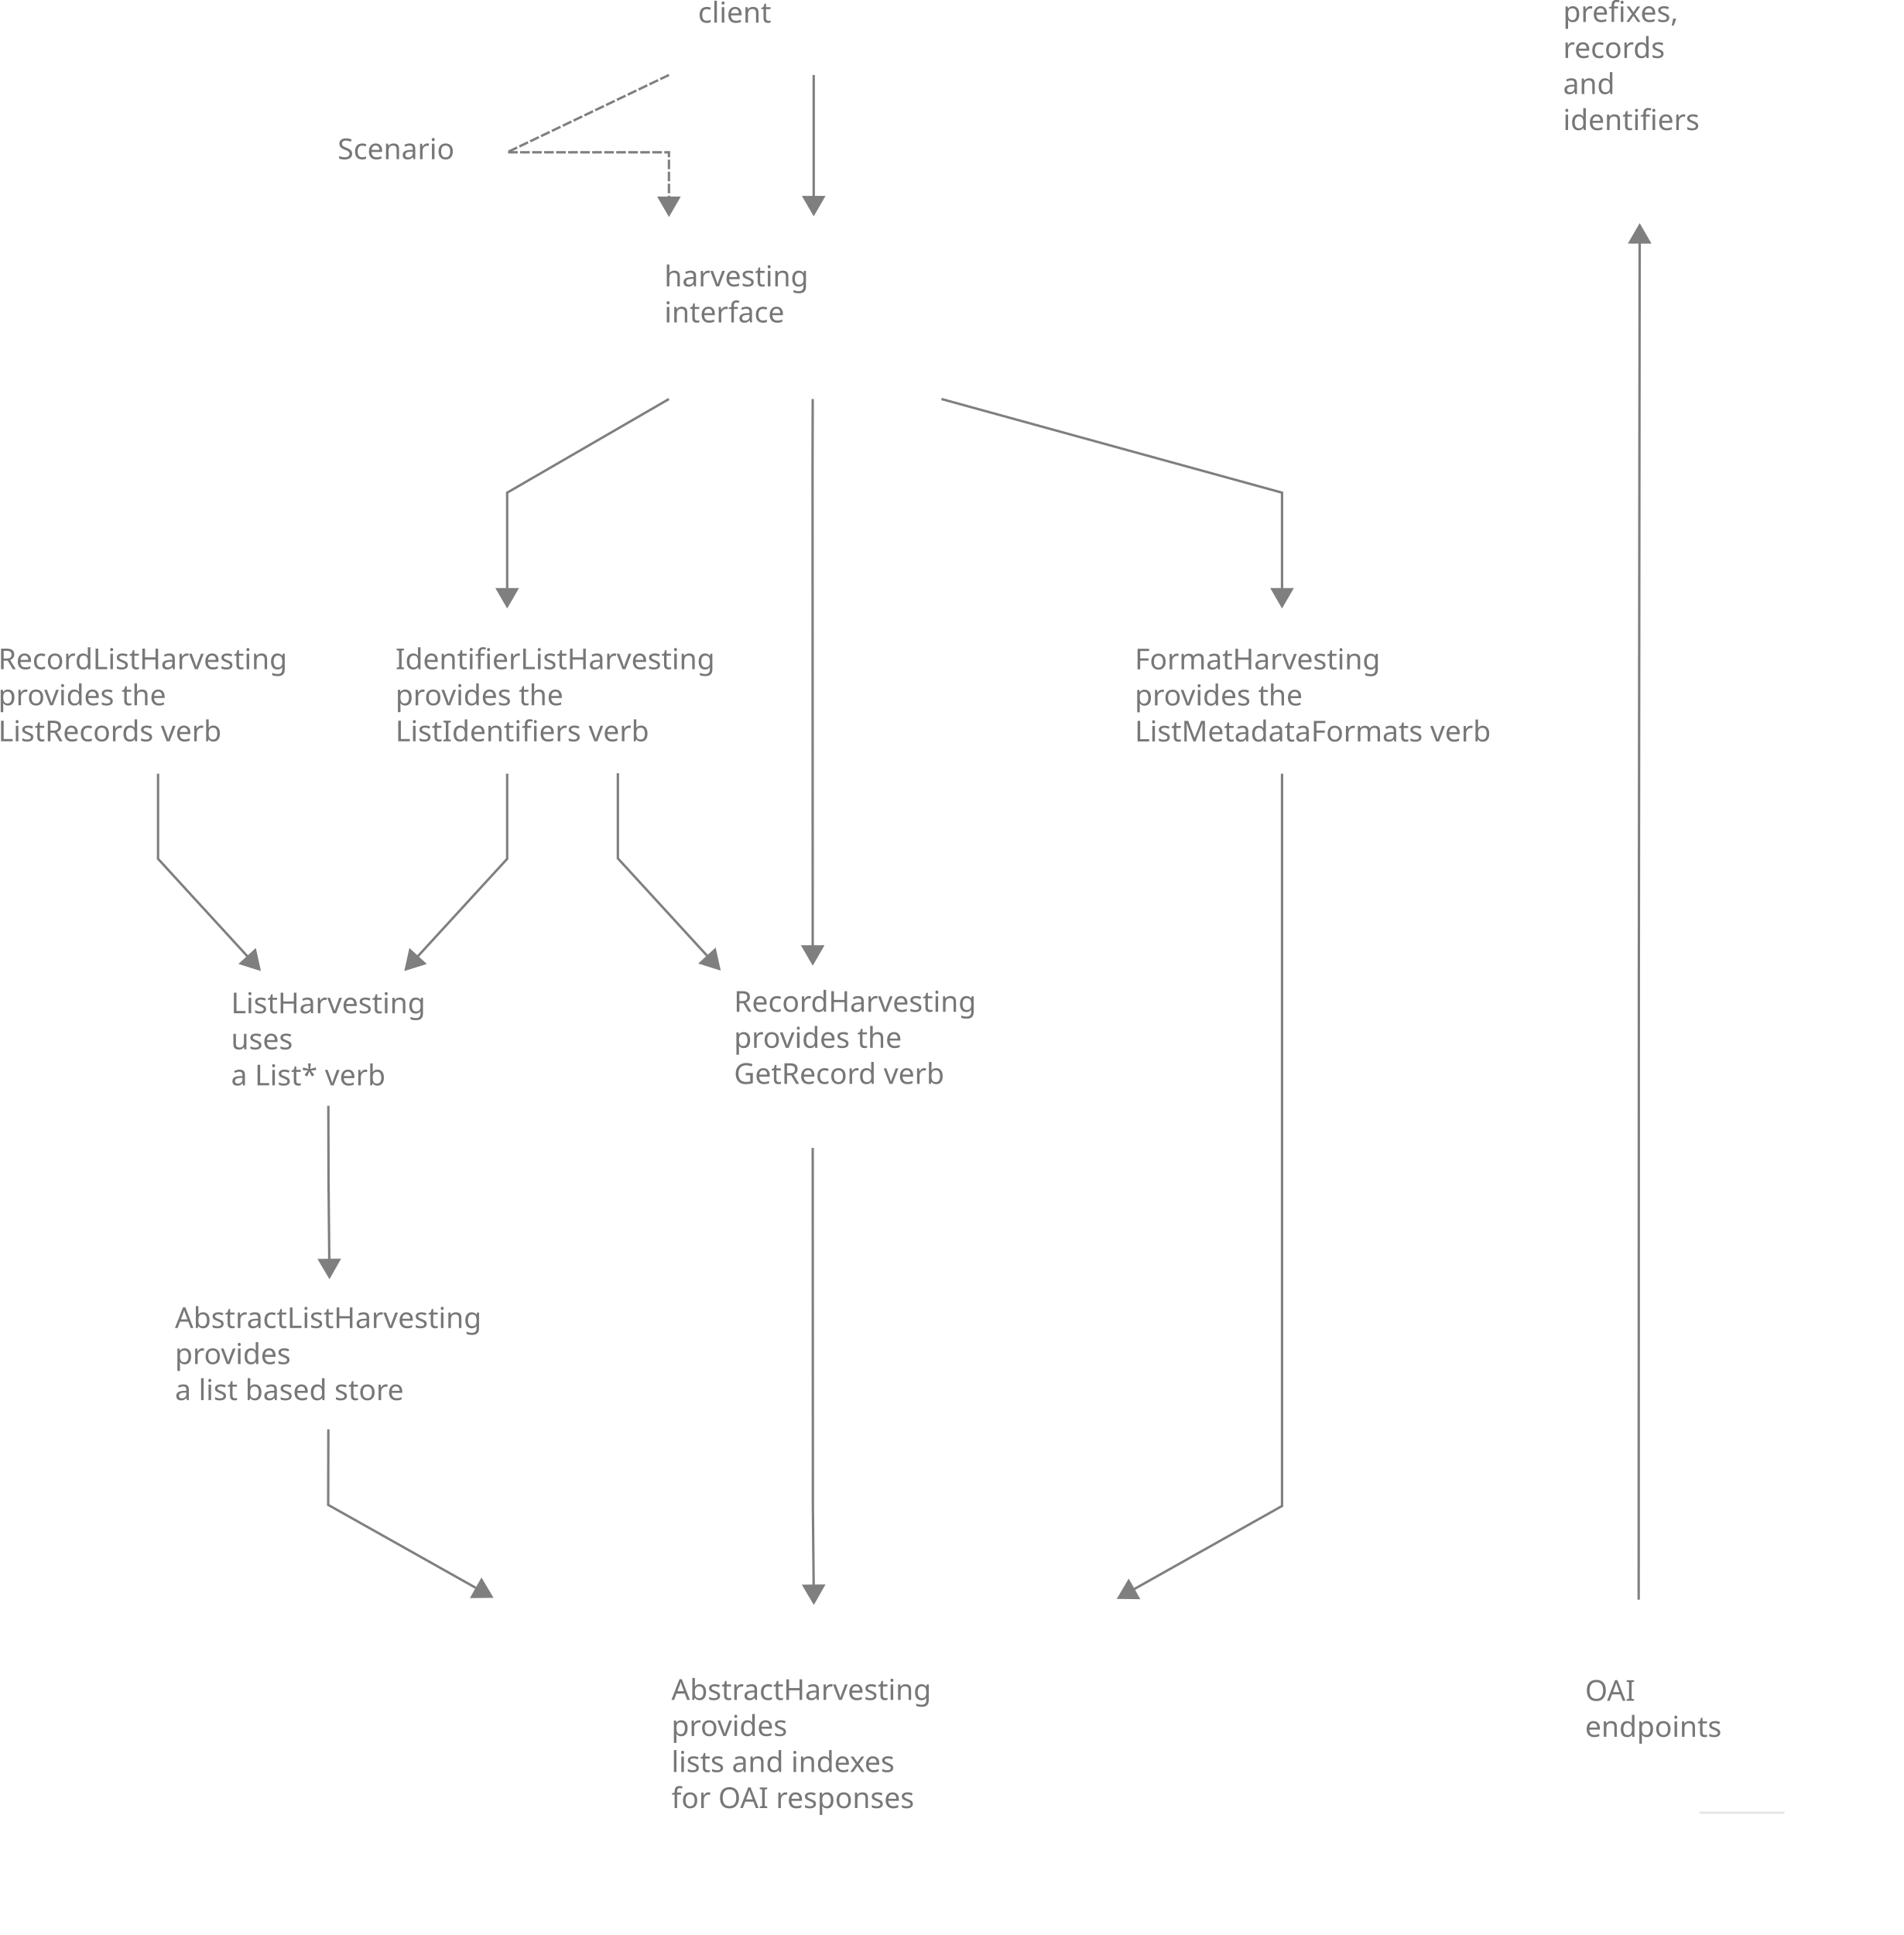
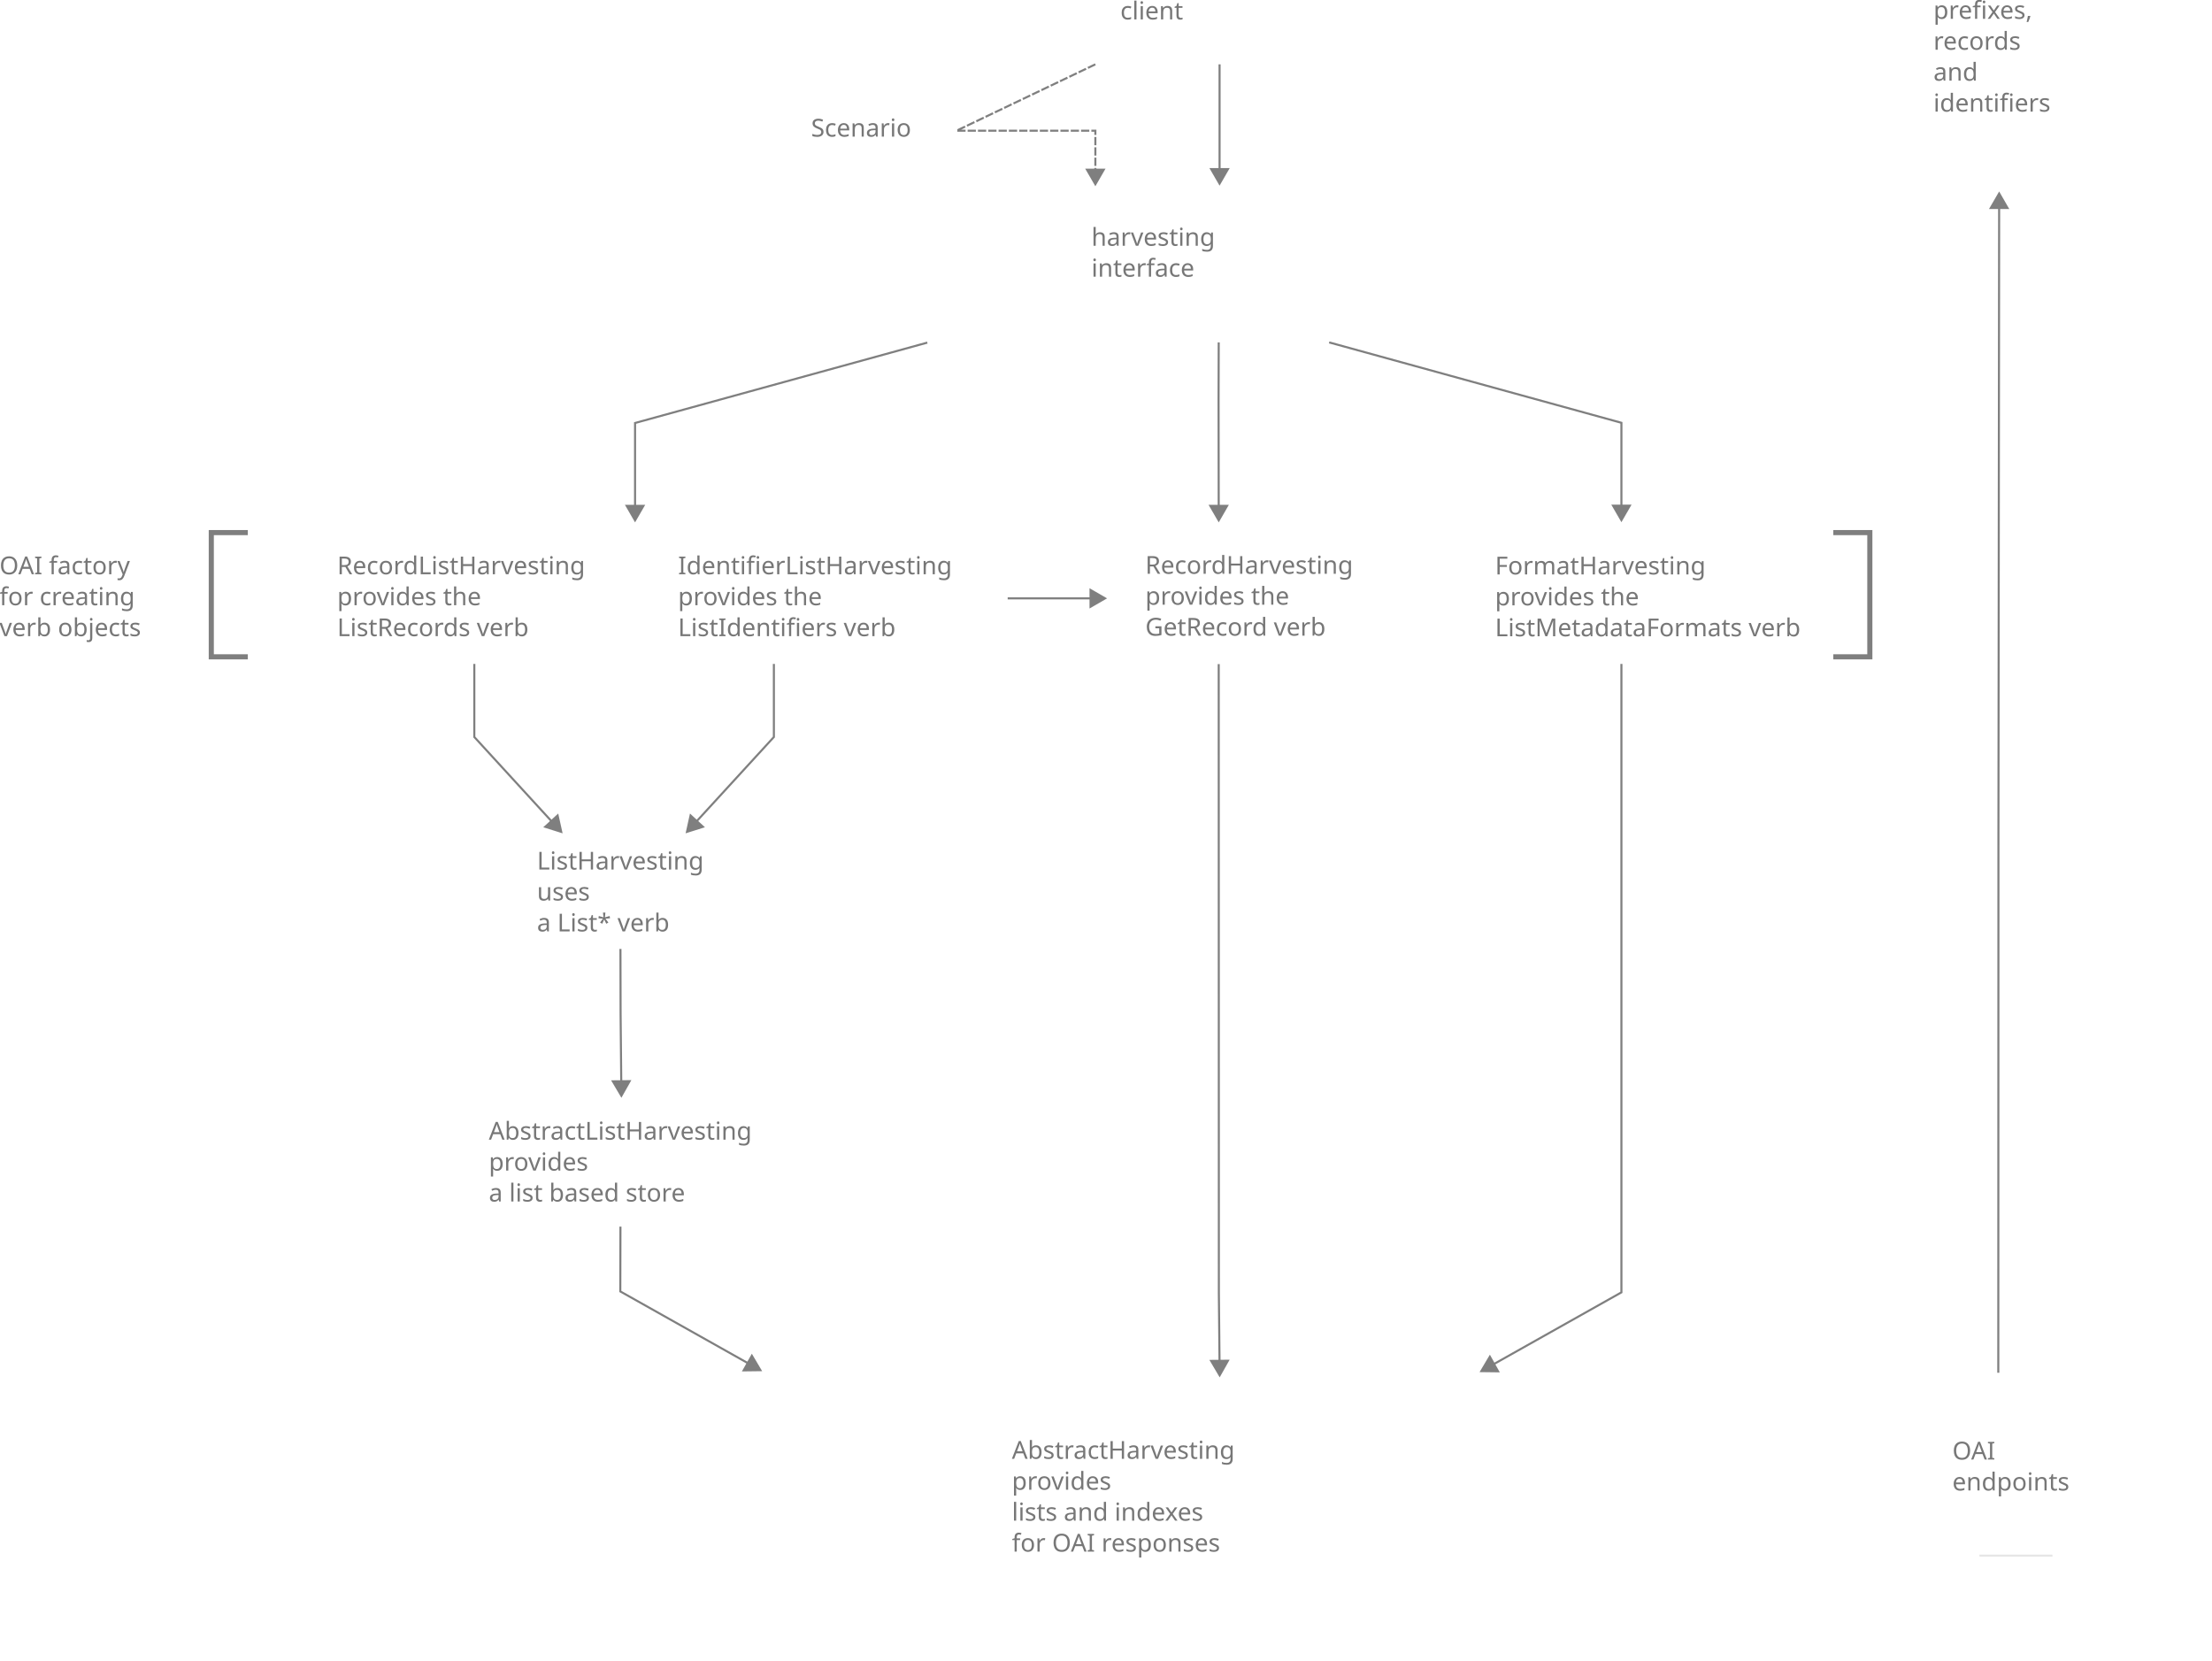
- <svg xmlns="http://www.w3.org/2000/svg" width="209.562mm" height="213.038mm" id="svg3027" version="1.1">
+ <svg xmlns="http://www.w3.org/2000/svg" width="283.828mm" height="213.038mm" id="svg3027" version="1.1">
  <defs id="defs3">
    <marker orient="auto" refY="0" refX="0" id="TriangleOutL" style="overflow:visible">
      <path id="path4526" d="m 5.77,0 -8.65,5 0,-10 8.65,5 z" style="fill-rule:evenodd;stroke:#000000;stroke-width:1pt" transform="scale(0.8,0.8)" />
    </marker>
    <marker orient="auto" refY="0" refX="0" id="marker4606" style="overflow:visible">
      <path id="path4608" d="m 5.77,0 -8.65,5 0,-10 8.65,5 z" style="fill-rule:evenodd;stroke:#000000;stroke-width:1pt" transform="scale(0.8,0.8)" />
    </marker>
    <marker orient="auto" refY="0" refX="0" id="marker4610" style="overflow:visible">
      <path id="path4612" d="m 5.77,0 -8.65,5 0,-10 8.65,5 z" style="fill-rule:evenodd;stroke:#000000;stroke-width:1pt" transform="scale(0.8,0.8)" />
    </marker>
    <marker orient="auto" refY="0" refX="0" id="marker4614" style="overflow:visible">
      <path id="path4616" d="m 5.77,0 -8.65,5 0,-10 8.65,5 z" style="fill-rule:evenodd;stroke:#000000;stroke-width:1pt" transform="scale(0.8,0.8)" />
    </marker>
    <marker orient="auto" refY="0" refX="0" id="marker4618" style="overflow:visible">
      <path id="path4620" d="m 5.77,0 -8.65,5 0,-10 8.65,5 z" style="fill-rule:evenodd;stroke:#000000;stroke-width:1pt" transform="scale(0.8,0.8)" />
    </marker>
    <marker orient="auto" refY="0" refX="0" id="marker4622" style="overflow:visible">
      <path id="path4624" d="m 5.77,0 -8.65,5 0,-10 8.65,5 z" style="fill-rule:evenodd;stroke:#000000;stroke-width:1pt" transform="scale(0.8,0.8)" />
    </marker>
    <marker orient="auto" refY="0" refX="0" id="marker4626" style="overflow:visible">
      <path id="path4628" d="m 5.77,0 -8.65,5 0,-10 8.65,5 z" style="fill-rule:evenodd;stroke:#000000;stroke-width:1pt" transform="scale(0.8,0.8)" />
    </marker>
    <marker orient="auto" refY="0" refX="0" id="marker4630" style="overflow:visible">
      <path id="path4632" d="m 5.77,0 -8.65,5 0,-10 8.65,5 z" style="fill-rule:evenodd;stroke:#000000;stroke-width:1pt" transform="scale(0.8,0.8)" />
    </marker>
    <marker orient="auto" refY="0" refX="0" id="marker4634" style="overflow:visible">
      <path id="path4636" d="m 5.77,0 -8.65,5 0,-10 8.65,5 z" style="fill-rule:evenodd;stroke:#000000;stroke-width:1pt" transform="scale(0.8,0.8)" />
    </marker>
    <marker orient="auto" refY="0" refX="0" id="marker4638" style="overflow:visible">
      <path id="path4640" d="m 5.77,0 -8.65,5 0,-10 8.65,5 z" style="fill-rule:evenodd;stroke:#000000;stroke-width:1pt" transform="scale(0.8,0.8)" />
    </marker>
    <marker orient="auto" refY="0" refX="0" id="marker4642" style="overflow:visible">
      <path id="path4644" d="m 5.77,0 -8.65,5 0,-10 8.65,5 z" style="fill-rule:evenodd;stroke:#000000;stroke-width:1pt" transform="scale(0.8,0.8)" />
    </marker>
    <marker orient="auto" refY="0" refX="0" id="marker4646" style="overflow:visible">
      <path id="path4648" d="m 5.77,0 -8.65,5 0,-10 8.65,5 z" style="fill-rule:evenodd;stroke:#000000;stroke-width:1pt" transform="scale(0.8,0.8)" />
    </marker>
  </defs>
-   <text xml:space="preserve" style="font-style:normal;font-weight:normal;font-size:12px;line-height:125%;font-family:Sans;letter-spacing:0px;word-spacing:0px;opacity:0.535;fill:#000000;fill-opacity:1;stroke:none" x="164.562" y="278.465" id="text3015">
-     <tspan x="164.562" y="278.465" id="tspan3240">IdentifierListHarvesting</tspan>
-     <tspan x="164.562" y="293.465" id="tspan3600">provides the</tspan>
-     <tspan x="164.562" y="308.465" id="tspan4221">ListIdentifiers verb </tspan>
-     <tspan x="164.562" y="323.465" id="tspan3602" />
+   <text xml:space="preserve" style="font-style:normal;font-weight:normal;font-size:12px;line-height:125%;font-family:Sans;letter-spacing:0px;word-spacing:0px;opacity:0.535;fill:#000000;fill-opacity:1;stroke:none" x="328.819" y="278.465" id="text3015">
+     <tspan x="328.819" y="278.465" id="tspan3240">IdentifierListHarvesting</tspan>
+     <tspan x="328.819" y="293.465" id="tspan3600">provides the</tspan>
+     <tspan x="328.819" y="308.465" id="tspan4221">ListIdentifiers verb </tspan>
+     <tspan x="328.819" y="323.465" id="tspan3602" />
  </text>
-   <text xml:space="preserve" style="font-style:normal;font-weight:normal;font-size:12px;line-height:125%;font-family:Sans;letter-spacing:0px;word-spacing:0px;opacity:0.535;fill:#000000;fill-opacity:1;stroke:none" x="276.461" y="119.168" id="text3180">
-     <tspan x="276.461" y="119.168" id="tspan3182">harvesting</tspan>
-     <tspan x="276.461" y="134.168" id="tspan4265">interface</tspan>
+   <text xml:space="preserve" style="font-style:normal;font-weight:normal;font-size:12px;line-height:125%;font-family:Sans;letter-spacing:0px;word-spacing:0px;opacity:0.535;fill:#000000;fill-opacity:1;stroke:none" x="529.3" y="119.168" id="text3180">
+     <tspan x="529.3" y="119.168" id="tspan3182">harvesting</tspan>
+     <tspan x="529.3" y="134.168" id="tspan4265">interface</tspan>
  </text>
-   <text xml:space="preserve" style="font-style:normal;font-weight:normal;font-size:12px;line-height:125%;font-family:Sans;letter-spacing:0px;word-spacing:0px;opacity:0.535;fill:#000000;fill-opacity:1;stroke:none" x="96.161" y="421.637" id="text3186">
-     <tspan x="96.161" y="421.637" id="tspan3188">ListHarvesting</tspan>
-     <tspan x="96.161" y="436.637" id="tspan4227">uses </tspan>
-     <tspan x="96.161" y="451.637" id="tspan4247">a List* verb</tspan>
+   <text xml:space="preserve" style="font-style:normal;font-weight:normal;font-size:12px;line-height:125%;font-family:Sans;letter-spacing:0px;word-spacing:0px;opacity:0.535;fill:#000000;fill-opacity:1;stroke:none" x="260.418" y="421.637" id="text3186">
+     <tspan x="260.418" y="421.637" id="tspan3188">ListHarvesting</tspan>
+     <tspan x="260.418" y="436.637" id="tspan4227">uses </tspan>
+     <tspan x="260.418" y="451.637" id="tspan4247">a List* verb</tspan>
  </text>
-   <path id="path3192" d="m 65.77,321.937 0,35.433 38.976,42.52" style="opacity:0.5;fill:none;stroke:#000000;stroke-width:1;stroke-linecap:butt;stroke-linejoin:miter;stroke-miterlimit:4;stroke-dasharray:none;stroke-dashoffset:0;stroke-opacity:1;marker-end:url(#TriangleOutL)" />
-   <path style="opacity:0.5;fill:none;stroke:#000000;stroke-width:1;stroke-linecap:butt;stroke-linejoin:miter;stroke-miterlimit:4;stroke-dasharray:none;stroke-dashoffset:0;stroke-opacity:1;marker-end:url(#TriangleOutL)" d="m 136.637,460.126 0.071,31.433 0.341,35.07" id="path3202" />
-   <text xml:space="preserve" style="font-style:normal;font-weight:normal;font-size:12px;line-height:125%;font-family:Sans;letter-spacing:0px;word-spacing:0px;opacity:0.535;fill:#000000;fill-opacity:1;stroke:none" x="72.807" y="552.607" id="text3214">
-     <tspan x="72.807" y="552.607" id="tspan3218">AbstractListHarvesting</tspan>
-     <tspan x="72.807" y="567.607" id="tspan4229">provides </tspan>
-     <tspan x="72.807" y="582.607" id="tspan4255">a list based store</tspan>
+   <path id="path3192" d="m 230.027,321.937 0,35.433 38.976,42.52" style="opacity:0.5;fill:none;stroke:#000000;stroke-width:1;stroke-linecap:butt;stroke-linejoin:miter;stroke-miterlimit:4;stroke-dasharray:none;stroke-dashoffset:0;stroke-opacity:1;marker-end:url(#TriangleOutL)" />
+   <path style="opacity:0.5;fill:none;stroke:#000000;stroke-width:1;stroke-linecap:butt;stroke-linejoin:miter;stroke-miterlimit:4;stroke-dasharray:none;stroke-dashoffset:0;stroke-opacity:1;marker-end:url(#TriangleOutL)" d="m 300.893,460.126 0.071,31.433 0.341,35.07" id="path3202" />
+   <text xml:space="preserve" style="font-style:normal;font-weight:normal;font-size:12px;line-height:125%;font-family:Sans;letter-spacing:0px;word-spacing:0px;opacity:0.535;fill:#000000;fill-opacity:1;stroke:none" x="237.064" y="552.607" id="text3214">
+     <tspan x="237.064" y="552.607" id="tspan3218">AbstractListHarvesting</tspan>
+     <tspan x="237.064" y="567.607" id="tspan4229">provides </tspan>
+     <tspan x="237.064" y="582.607" id="tspan4255">a list based store</tspan>
  </text>
-   <text id="text3226" y="707.364" x="279.412" style="font-style:normal;font-weight:normal;font-size:12px;line-height:125%;font-family:Sans;letter-spacing:0px;word-spacing:0px;opacity:0.535;fill:#000000;fill-opacity:1;stroke:none" xml:space="preserve">
-     <tspan id="tspan3230" y="707.364" x="279.412">AbstractHarvesting</tspan>
-     <tspan y="722.364" x="279.412" id="tspan4250">provides </tspan>
-     <tspan y="737.364" x="279.412" id="tspan4251">lists and indexes</tspan>
-     <tspan y="752.364" x="279.412" id="tspan4254">for OAI responses</tspan>
+   <text id="text3226" y="707.364" x="490.731" style="font-style:normal;font-weight:normal;font-size:12px;line-height:125%;font-family:Sans;letter-spacing:0px;word-spacing:0px;opacity:0.535;fill:#000000;fill-opacity:1;stroke:none" xml:space="preserve">
+     <tspan id="tspan3230" y="707.364" x="490.731">AbstractHarvesting</tspan>
+     <tspan y="722.364" x="490.731" id="tspan4250">provides </tspan>
+     <tspan y="737.364" x="490.731" id="tspan4251">lists and indexes</tspan>
+     <tspan y="752.364" x="490.731" id="tspan4254">for OAI responses</tspan>
  </text>
-   <path id="path3232" d="m 136.637,594.771 -0.071,31.433 63.851,35.89" style="opacity:0.5;fill:none;stroke:#000000;stroke-width:1;stroke-linecap:butt;stroke-linejoin:miter;stroke-miterlimit:4;stroke-dasharray:none;stroke-dashoffset:0;stroke-opacity:1;marker-end:url(#TriangleOutL)" />
-   <text xml:space="preserve" style="font-style:normal;font-weight:normal;font-size:12px;line-height:125%;font-family:Sans;letter-spacing:0px;word-spacing:0px;opacity:0.535;fill:#000000;fill-opacity:1;stroke:none" x="659.593" y="707.717" id="text3403">
-     <tspan x="659.593" y="707.717" id="tspan3427">OAI </tspan>
-     <tspan x="659.593" y="722.717" id="tspan3616">endpoints</tspan>
+   <path id="path3232" d="m 300.893,594.771 -0.071,31.433 63.851,35.89" style="opacity:0.5;fill:none;stroke:#000000;stroke-width:1;stroke-linecap:butt;stroke-linejoin:miter;stroke-miterlimit:4;stroke-dasharray:none;stroke-dashoffset:0;stroke-opacity:1;marker-end:url(#TriangleOutL)" />
+   <text xml:space="preserve" style="font-style:normal;font-weight:normal;font-size:12px;line-height:125%;font-family:Sans;letter-spacing:0px;word-spacing:0px;opacity:0.535;fill:#000000;fill-opacity:1;stroke:none" x="946.796" y="707.717" id="text3403">
+     <tspan x="946.796" y="707.717" id="tspan3427">OAI </tspan>
+     <tspan x="946.796" y="722.717" id="tspan3616">endpoints</tspan>
  </text>
-   <text id="text3421" y="9.117" x="650.446" style="font-style:normal;font-weight:normal;font-size:12px;line-height:125%;font-family:Sans;letter-spacing:0px;word-spacing:0px;opacity:0.535;fill:#000000;fill-opacity:1;stroke:none" xml:space="preserve">
-     <tspan id="tspan3423" y="9.117" x="650.446">prefixes,</tspan>
-     <tspan y="24.117" x="650.446" id="tspan4253">records</tspan>
-     <tspan y="39.117" x="650.446" id="tspan3668">and </tspan>
-     <tspan y="54.117" x="650.446" id="tspan4252">identifiers</tspan>
+   <text id="text3421" y="9.117" x="937.649" style="font-style:normal;font-weight:normal;font-size:12px;line-height:125%;font-family:Sans;letter-spacing:0px;word-spacing:0px;opacity:0.535;fill:#000000;fill-opacity:1;stroke:none" xml:space="preserve">
+     <tspan id="tspan3423" y="9.117" x="937.649">prefixes,</tspan>
+     <tspan y="24.117" x="937.649" id="tspan4253">records</tspan>
+     <tspan y="39.117" x="937.649" id="tspan3668">and </tspan>
+     <tspan y="54.117" x="937.649" id="tspan4252">identifiers</tspan>
  </text>
-   <path id="path3425" d="m 681.894,665.638 0.071,-262.415 0.341,-304.7" style="opacity:0.5;fill:none;stroke:#000000;stroke-width:1;stroke-linecap:butt;stroke-linejoin:miter;stroke-miterlimit:4;stroke-dasharray:none;stroke-dashoffset:0;stroke-opacity:1;marker-end:url(#TriangleOutL)" />
-   <text id="text3606" y="278.465" x="-0.721" style="font-style:normal;font-weight:normal;font-size:12px;line-height:125%;font-family:Sans;letter-spacing:0px;word-spacing:0px;opacity:0.535;fill:#000000;fill-opacity:1;stroke:none" xml:space="preserve">
-     <tspan id="tspan3608" y="278.465" x="-0.721">RecordListHarvesting</tspan>
-     <tspan id="tspan3610" y="293.465" x="-0.721">provides the </tspan>
-     <tspan y="308.465" x="-0.721" id="tspan4219">ListRecords verb </tspan>
-     <tspan id="tspan3612" y="323.465" x="-0.721" />
+   <path id="path3425" d="m 969.097,665.638 0.071,-262.415 0.341,-304.7" style="opacity:0.5;fill:none;stroke:#000000;stroke-width:1;stroke-linecap:butt;stroke-linejoin:miter;stroke-miterlimit:4;stroke-dasharray:none;stroke-dashoffset:0;stroke-opacity:1;marker-end:url(#TriangleOutL)" />
+   <text id="text3606" y="278.465" x="163.536" style="font-style:normal;font-weight:normal;font-size:12px;line-height:125%;font-family:Sans;letter-spacing:0px;word-spacing:0px;opacity:0.535;fill:#000000;fill-opacity:1;stroke:none" xml:space="preserve">
+     <tspan id="tspan3608" y="278.465" x="163.536">RecordListHarvesting</tspan>
+     <tspan id="tspan3610" y="293.465" x="163.536">provides the </tspan>
+     <tspan y="308.465" x="163.536" id="tspan4219">ListRecords verb </tspan>
+     <tspan id="tspan3612" y="323.465" x="163.536" />
  </text>
-   <path id="path3628" d="m 338.193,477.656 0.071,149.465 0.341,35.07" style="opacity:0.5;fill:none;stroke:#000000;stroke-width:1;stroke-linecap:butt;stroke-linejoin:miter;stroke-miterlimit:4;stroke-dasharray:none;stroke-dashoffset:0;stroke-opacity:1;marker-end:url(#TriangleOutL)" />
-   <path style="opacity:0.5;fill:none;stroke:#000000;stroke-width:1;stroke-linecap:butt;stroke-linejoin:miter;stroke-miterlimit:4;stroke-dasharray:none;stroke-dashoffset:0;stroke-opacity:1;marker-end:url(#TriangleOutL)" d="m 533.487,321.937 0,304.724 -63.851,35.89" id="path3630" />
-   <text id="text3646" y="278.532" x="472.213" style="font-style:normal;font-weight:normal;font-size:12px;line-height:125%;font-family:Sans;letter-spacing:0px;word-spacing:0px;opacity:0.535;fill:#000000;fill-opacity:1;stroke:none" xml:space="preserve">
-     <tspan id="tspan3648" y="278.532" x="472.213">FormatHarvesting</tspan>
-     <tspan id="tspan3650" y="293.532" x="472.213">provides the</tspan>
-     <tspan y="308.532" x="472.213" id="tspan4225">ListMetadataFormats verb</tspan>
+   <path id="path3628" d="m 591.032,322.034 0.071,305.087 0.341,35.07" style="opacity:0.5;fill:none;stroke:#000000;stroke-width:1;stroke-linecap:butt;stroke-linejoin:miter;stroke-miterlimit:4;stroke-dasharray:none;stroke-dashoffset:0;stroke-opacity:1;marker-end:url(#TriangleOutL)" />
+   <path style="opacity:0.5;fill:none;stroke:#000000;stroke-width:1;stroke-linecap:butt;stroke-linejoin:miter;stroke-miterlimit:4;stroke-dasharray:none;stroke-dashoffset:0;stroke-opacity:1;marker-end:url(#TriangleOutL)" d="m 786.326,321.937 0,304.724 -63.851,35.89" id="path3630" />
+   <text id="text3646" y="278.532" x="725.052" style="font-style:normal;font-weight:normal;font-size:12px;line-height:125%;font-family:Sans;letter-spacing:0px;word-spacing:0px;opacity:0.535;fill:#000000;fill-opacity:1;stroke:none" xml:space="preserve">
+     <tspan id="tspan3648" y="278.532" x="725.052">FormatHarvesting</tspan>
+     <tspan id="tspan3650" y="293.532" x="725.052">provides the</tspan>
+     <tspan y="308.532" x="725.052" id="tspan4225">ListMetadataFormats verb</tspan>
  </text>
-   <path style="opacity:0.5;fill:none;stroke:#000000;stroke-width:1;stroke-linecap:butt;stroke-linejoin:miter;stroke-miterlimit:4;stroke-dasharray:none;stroke-dashoffset:0;stroke-opacity:1;marker-end:url(#TriangleOutL)" d="m 338.193,166.031 -0.071,28.028 0.071,202.1" id="path3656" />
-   <path id="path3662" d="m 278.369,166.031 -67.323,38.976 0,42.52" style="opacity:0.5;fill:none;stroke:#000000;stroke-width:1;stroke-linecap:butt;stroke-linejoin:miter;stroke-miterlimit:4;stroke-dasharray:none;stroke-dashoffset:0;stroke-opacity:1;marker-end:url(#TriangleOutL)" />
-   <path style="opacity:0.5;fill:none;stroke:#000000;stroke-width:1;stroke-linecap:butt;stroke-linejoin:miter;stroke-miterlimit:4;stroke-dasharray:none;stroke-dashoffset:0;stroke-opacity:1;marker-end:url(#TriangleOutL)" d="m 211.046,321.937 0,35.433 -38.976,42.52" id="path4856" />
-   <path id="path5812" d="m 391.755,166.031 141.732,38.976 0,42.52" style="opacity:0.5;fill:none;stroke:#000000;stroke-width:1;stroke-linecap:butt;stroke-linejoin:miter;stroke-miterlimit:4;stroke-dasharray:none;stroke-dashoffset:0;stroke-opacity:1;marker-end:url(#TriangleOutL)" />
-   <text id="text6082" y="877.98" x="150.721" style="font-style:normal;font-weight:normal;font-size:12px;line-height:125%;font-family:Sans;letter-spacing:0px;word-spacing:0px;opacity:0.535;fill:#000000;fill-opacity:1;stroke:none" xml:space="preserve">
-     <tspan id="tspan6084" y="877.98" x="150.721" />
+   <path style="opacity:0.5;fill:none;stroke:#000000;stroke-width:1;stroke-linecap:butt;stroke-linejoin:miter;stroke-miterlimit:4;stroke-dasharray:none;stroke-dashoffset:0;stroke-opacity:1;marker-end:url(#TriangleOutL)" d="m 591.032,166.031 -0.071,28.028 0.071,53.565" id="path3656" />
+   <path style="opacity:0.5;fill:none;stroke:#000000;stroke-width:1;stroke-linecap:butt;stroke-linejoin:miter;stroke-miterlimit:4;stroke-dasharray:none;stroke-dashoffset:0;stroke-opacity:1;marker-end:url(#TriangleOutL)" d="m 375.303,321.937 0,35.433 -38.976,42.52" id="path4856" />
+   <path id="path5812" d="m 644.594,166.031 141.732,38.976 0,42.52" style="opacity:0.5;fill:none;stroke:#000000;stroke-width:1;stroke-linecap:butt;stroke-linejoin:miter;stroke-miterlimit:4;stroke-dasharray:none;stroke-dashoffset:0;stroke-opacity:1;marker-end:url(#TriangleOutL)" />
+   <text id="text6082" y="877.98" x="403.561" style="font-style:normal;font-weight:normal;font-size:12px;line-height:125%;font-family:Sans;letter-spacing:0px;word-spacing:0px;opacity:0.535;fill:#000000;fill-opacity:1;stroke:none" xml:space="preserve">
+     <tspan id="tspan6084" y="877.98" x="403.561" />
  </text>
-   <text id="text4228" y="870.448" x="-486.846" style="font-style:normal;font-weight:normal;font-size:12px;line-height:125%;font-family:Sans;letter-spacing:0px;word-spacing:0px;opacity:0.535;fill:#000000;fill-opacity:1;stroke:none" xml:space="preserve">
-     <tspan id="tspan4230" y="870.448" x="-486.846" />
+   <text id="text4228" y="870.448" x="-234.006" style="font-style:normal;font-weight:normal;font-size:12px;line-height:125%;font-family:Sans;letter-spacing:0px;word-spacing:0px;opacity:0.535;fill:#000000;fill-opacity:1;stroke:none" xml:space="preserve">
+     <tspan id="tspan4230" y="870.448" x="-234.006" />
  </text>
-   <flowRoot xml:space="preserve" id="flowRoot4232" style="font-style:normal;font-weight:normal;font-size:40px;line-height:125%;font-family:Sans;letter-spacing:0px;word-spacing:0px;fill:#000000;fill-opacity:1;stroke:none;stroke-width:1px;stroke-linecap:butt;stroke-linejoin:miter;stroke-opacity:1" transform="translate(-777.9309,915.7139)">
+   <flowRoot xml:space="preserve" id="flowRoot4232" style="font-style:normal;font-weight:normal;font-size:40px;line-height:125%;font-family:Sans;letter-spacing:0px;word-spacing:0px;fill:#000000;fill-opacity:1;stroke:none;stroke-width:1px;stroke-linecap:butt;stroke-linejoin:miter;stroke-opacity:1" transform="translate(-525.0915,915.7139)">
    <flowRegion id="flowRegion4234">
      <rect id="rect4236" width="191.339" height="109.843" x="220.079" y="-97.617" />
    </flowRegion>
    <flowPara id="flowPara4238" />
  </flowRoot>
-   <flowRoot xml:space="preserve" id="flowRoot4240" style="font-style:normal;font-weight:normal;font-size:40px;line-height:125%;font-family:Sans;letter-spacing:0px;word-spacing:0px;fill:#000000;fill-opacity:1;stroke:none;stroke-width:1px;stroke-linecap:butt;stroke-linejoin:miter;stroke-opacity:1" transform="translate(-777.9309,915.7139)">
+   <flowRoot xml:space="preserve" id="flowRoot4240" style="font-style:normal;font-weight:normal;font-size:40px;line-height:125%;font-family:Sans;letter-spacing:0px;word-spacing:0px;fill:#000000;fill-opacity:1;stroke:none;stroke-width:1px;stroke-linecap:butt;stroke-linejoin:miter;stroke-opacity:1" transform="translate(-525.0915,915.7139)">
    <flowRegion id="flowRegion4242">
      <rect id="rect4244" width="141.732" height="70.866" x="234.253" y="-86.987" />
    </flowRegion>
    <flowPara id="flowPara4246" />
  </flowRoot>
-   <path id="path4236" d="m 257.109,321.75 0,35.433 38.976,42.52" style="opacity:0.5;fill:none;stroke:#000000;stroke-width:1;stroke-linecap:butt;stroke-linejoin:miter;stroke-miterlimit:4;stroke-dasharray:none;stroke-dashoffset:0;stroke-opacity:1;marker-end:url(#TriangleOutL)" />
-   <text id="text4238" y="421.016" x="305.424" style="font-style:normal;font-weight:normal;font-size:12px;line-height:125%;font-family:Sans;letter-spacing:0px;word-spacing:0px;opacity:0.535;fill:#000000;fill-opacity:1;stroke:none" xml:space="preserve">
-     <tspan id="tspan4242" y="421.016" x="305.424">RecordHarvesting</tspan>
-     <tspan y="436.016" x="305.424" id="tspan4245">provides the</tspan>
-     <tspan id="tspan4244" y="451.016" x="305.424">GetRecord verb </tspan>
-     <tspan id="tspan4246" y="466.016" x="305.424" />
+   <path id="path4236" d="m 488.689,290.144 21.26,0 21.26,0" style="opacity:0.5;fill:none;stroke:#000000;stroke-width:1;stroke-linecap:butt;stroke-linejoin:miter;stroke-miterlimit:4;stroke-dasharray:none;stroke-dashoffset:0;stroke-opacity:1;marker-end:url(#TriangleOutL)" />
+   <text id="text4238" y="278.223" x="555.423" style="font-style:normal;font-weight:normal;font-size:12px;line-height:125%;font-family:Sans;letter-spacing:0px;word-spacing:0px;opacity:0.535;fill:#000000;fill-opacity:1;stroke:none" xml:space="preserve">
+     <tspan id="tspan4242" y="278.223" x="555.423">RecordHarvesting</tspan>
+     <tspan y="293.223" x="555.423" id="tspan4245">provides the</tspan>
+     <tspan id="tspan4244" y="308.223" x="555.423">GetRecord verb </tspan>
+     <tspan id="tspan4246" y="323.223" x="555.423" />
  </text>
-   <path id="path4259" d="m 707.109,754.317 35.433,0" style="opacity:0.1;fill:none;fill-rule:evenodd;stroke:#000000;stroke-width:1px;stroke-linecap:butt;stroke-linejoin:miter;stroke-opacity:1" />
-   <text id="text4261" y="9.417" x="290.473" style="font-style:normal;font-weight:normal;font-size:12px;line-height:125%;font-family:Sans;letter-spacing:0px;word-spacing:0px;opacity:0.535;fill:#000000;fill-opacity:1;stroke:none" xml:space="preserve">
-     <tspan id="tspan4263" y="9.417" x="290.473">client</tspan>
+   <path id="path4259" d="m 959.948,754.317 35.433,0" style="opacity:0.1;fill:none;fill-rule:evenodd;stroke:#000000;stroke-width:1px;stroke-linecap:butt;stroke-linejoin:miter;stroke-opacity:1" />
+   <text id="text4261" y="9.417" x="543.312" style="font-style:normal;font-weight:normal;font-size:12px;line-height:125%;font-family:Sans;letter-spacing:0px;word-spacing:0px;opacity:0.535;fill:#000000;fill-opacity:1;stroke:none" xml:space="preserve">
+     <tspan id="tspan4263" y="9.417" x="543.312">client</tspan>
  </text>
-   <path style="opacity:0.5;fill:none;stroke:#000000;stroke-width:1;stroke-linecap:butt;stroke-linejoin:miter;stroke-miterlimit:4;stroke-dasharray:none;stroke-dashoffset:0;stroke-opacity:1;marker-end:url(#TriangleOutL)" d="m 338.605,31.199 0,28.346 0,24.803" id="path4267" />
-   <text id="text4245" y="66.243" x="140.503" style="font-style:normal;font-weight:normal;font-size:12px;line-height:125%;font-family:Sans;letter-spacing:0px;word-spacing:0px;opacity:0.535;fill:#000000;fill-opacity:1;stroke:none" xml:space="preserve">
-     <tspan id="tspan4256" y="66.243" x="140.503">Scenario</tspan>
+   <path style="opacity:0.5;fill:none;stroke:#000000;stroke-width:1;stroke-linecap:butt;stroke-linejoin:miter;stroke-miterlimit:4;stroke-dasharray:none;stroke-dashoffset:0;stroke-opacity:1;marker-end:url(#TriangleOutL)" d="m 591.444,31.199 0,28.346 0,24.803" id="path4267" />
+   <text id="text4245" y="66.243" x="393.342" style="font-style:normal;font-weight:normal;font-size:12px;line-height:125%;font-family:Sans;letter-spacing:0px;word-spacing:0px;opacity:0.535;fill:#000000;fill-opacity:1;stroke:none" xml:space="preserve">
+     <tspan id="tspan4256" y="66.243" x="393.342">Scenario</tspan>
  </text>
-   <path id="path4262" d="m 278.369,31.199 -35.802,17.109 -31.521,15.064 67.323,1.7e-5 0,21.26" style="opacity:0.5;fill:none;stroke:#000000;stroke-width:1;stroke-linecap:butt;stroke-linejoin:miter;stroke-miterlimit:4;stroke-dasharray:4, 1;stroke-dashoffset:0;stroke-opacity:1;marker-end:url(#TriangleOutL)" />
+   <path id="path4262" d="m 531.208,31.199 -35.802,17.109 -31.521,15.064 67.323,1.7e-5 0,21.26" style="opacity:0.5;fill:none;stroke:#000000;stroke-width:1;stroke-linecap:butt;stroke-linejoin:miter;stroke-miterlimit:4;stroke-dasharray:4, 1;stroke-dashoffset:0;stroke-opacity:1;marker-end:url(#TriangleOutL)" />
+   <path style="opacity:0.5;fill:none;stroke:#000000;stroke-width:1;stroke-linecap:butt;stroke-linejoin:miter;stroke-miterlimit:4;stroke-dasharray:none;stroke-dashoffset:0;stroke-opacity:1;marker-end:url(#TriangleOutL)" d="m 449.712,166.128 -141.732,38.976 0,42.52" id="path3611" />
+   <path style="opacity:0.5;fill:none;fill-rule:evenodd;stroke:#000000;stroke-width:2.48;stroke-linecap:butt;stroke-linejoin:miter;stroke-miterlimit:4;stroke-dasharray:none;stroke-opacity:1" d="m 120.185,258.254 -17.717,0 0,60.236 17.717,0" id="path3620" />
+   <text xml:space="preserve" style="font-style:normal;font-weight:normal;font-size:12px;line-height:125%;font-family:Sans;letter-spacing:0px;word-spacing:0px;opacity:0.535;fill:#000000;fill-opacity:1;stroke:none" x="-0.275" y="278.465" id="text3622">
+     <tspan id="tspan3628" x="-0.275" y="278.465">OAI factory</tspan>
+     <tspan x="-0.275" y="293.465" id="tspan3636">for creating</tspan>
+     <tspan x="-0.275" y="308.465" id="tspan3638">verb objects </tspan>
+     <tspan x="-0.275" y="323.465" id="tspan3630" />
+   </text>
+   <path id="path3640" d="m 889.082,258.254 17.717,0 0,60.236 -17.717,0" style="opacity:0.5;fill:none;fill-rule:evenodd;stroke:#000000;stroke-width:2.48;stroke-linecap:butt;stroke-linejoin:miter;stroke-miterlimit:4;stroke-dasharray:none;stroke-opacity:1" />
</svg>
